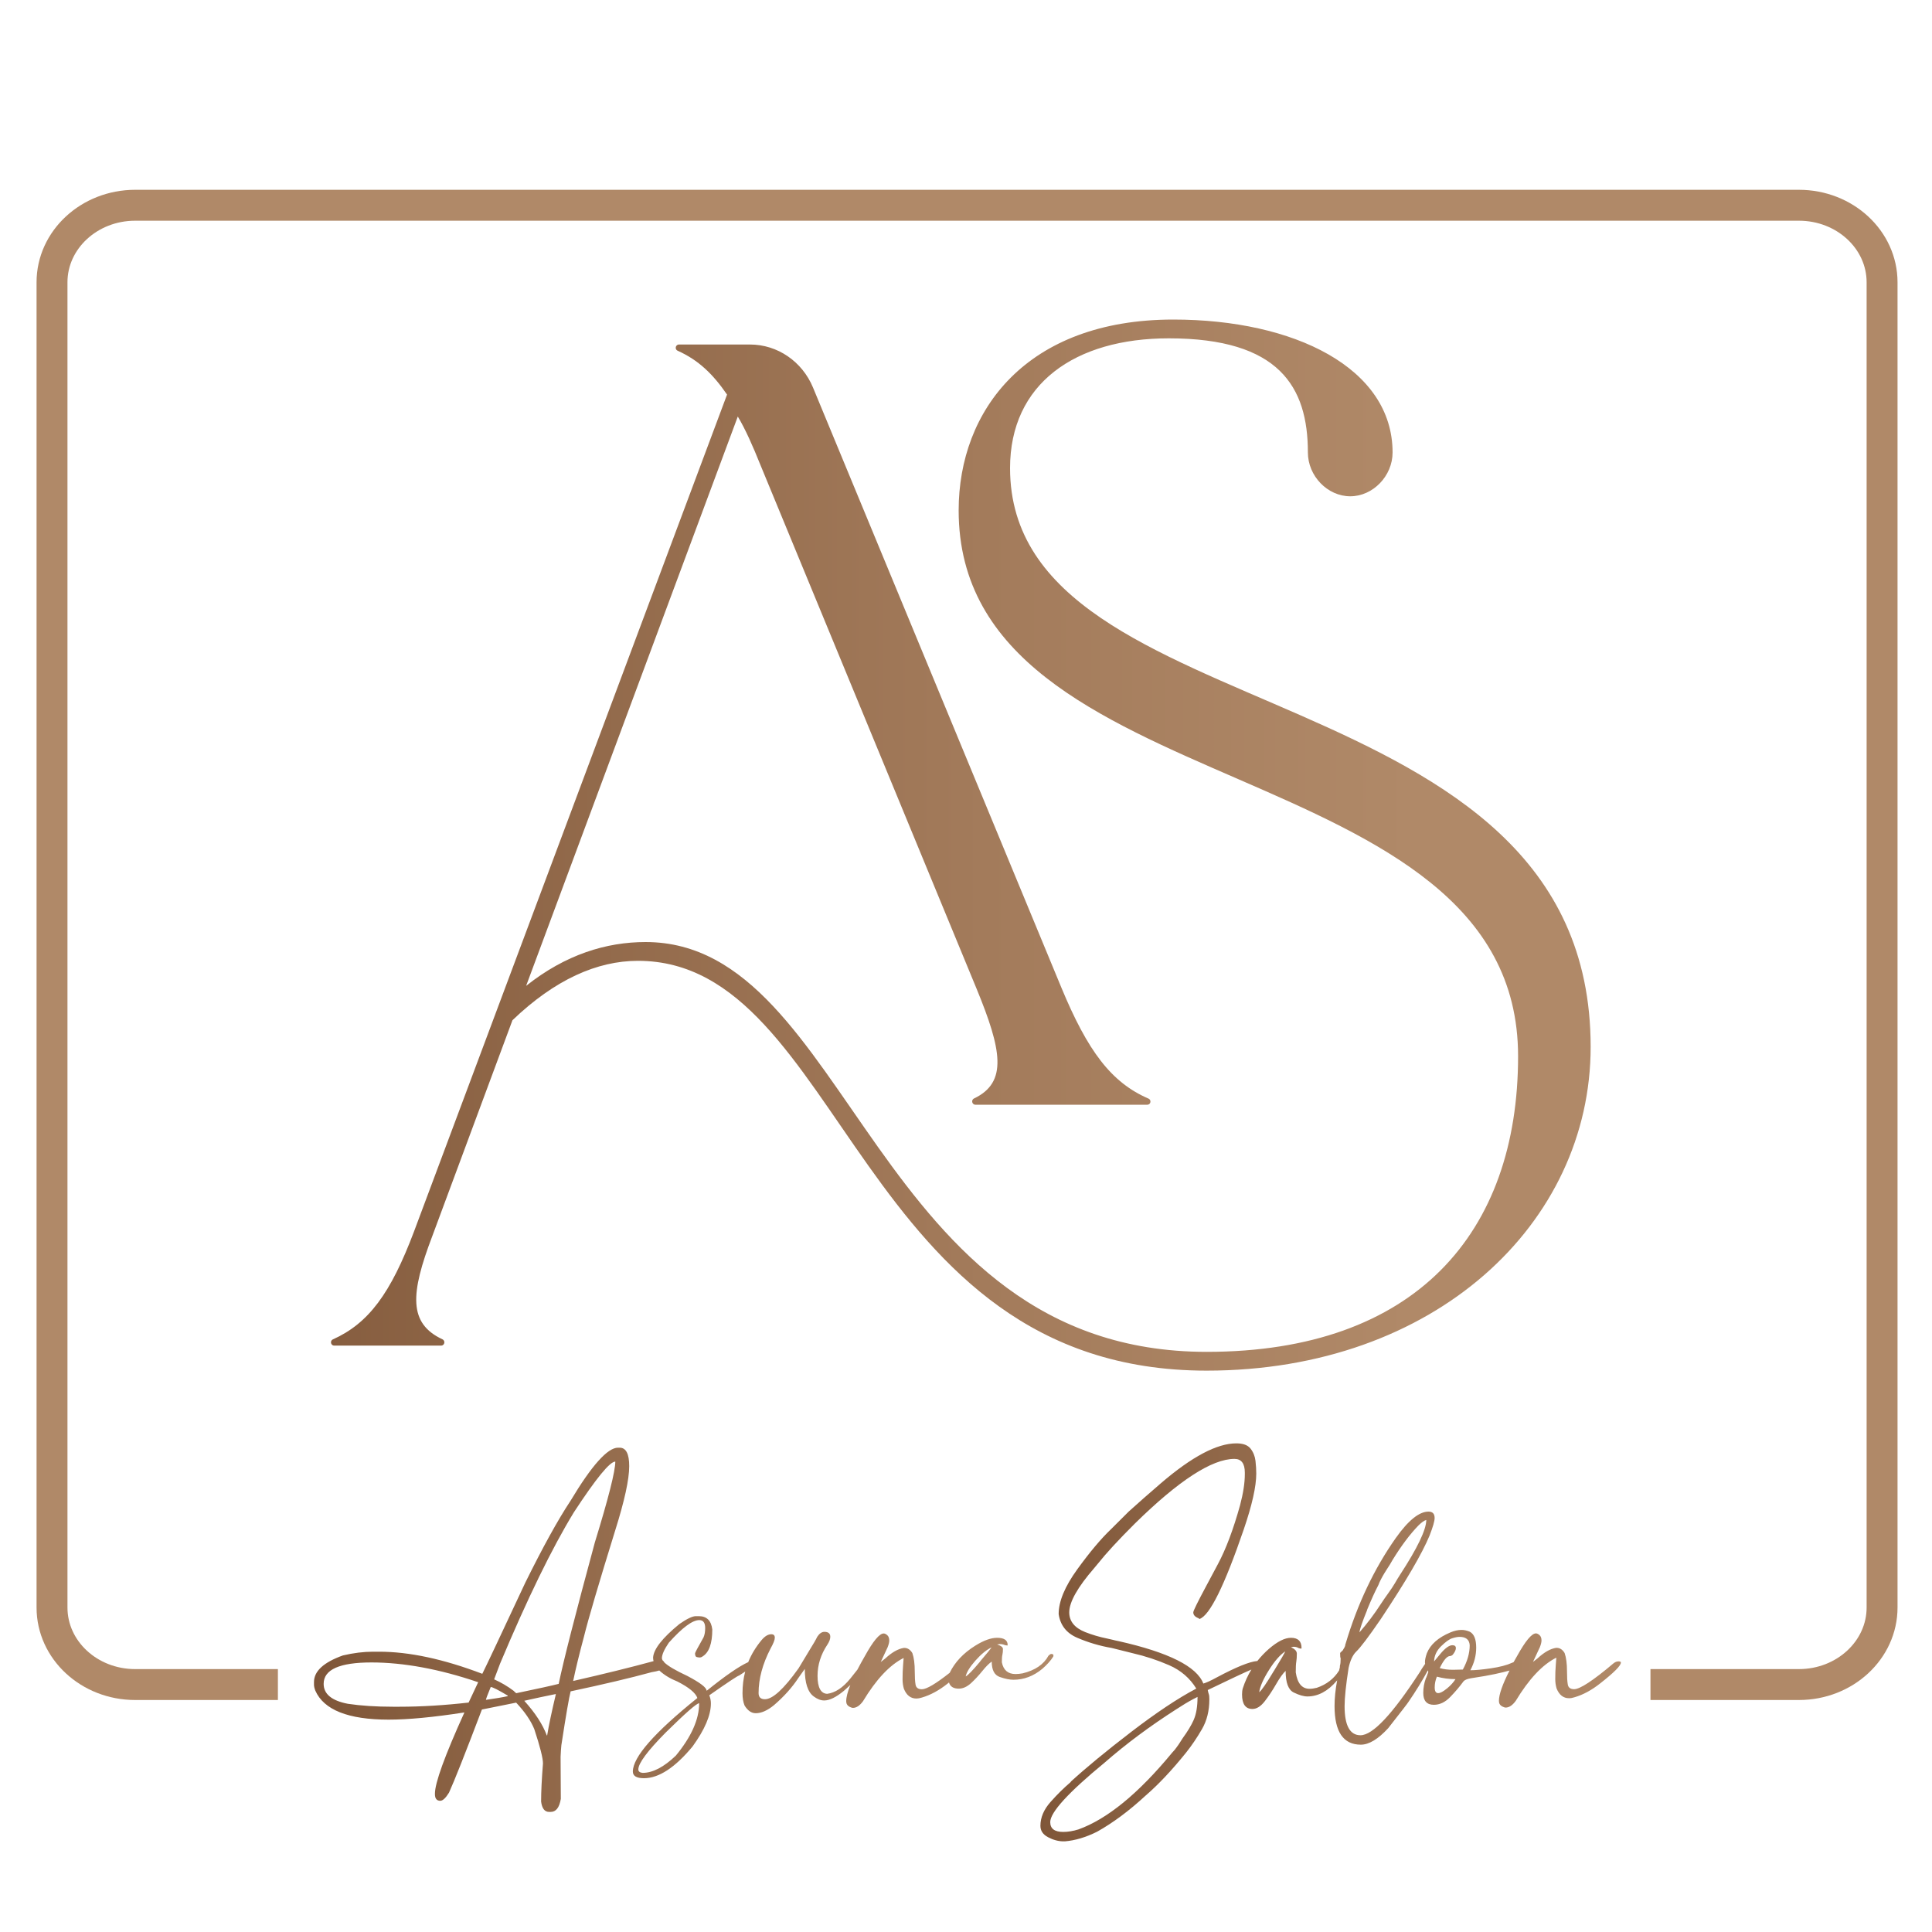
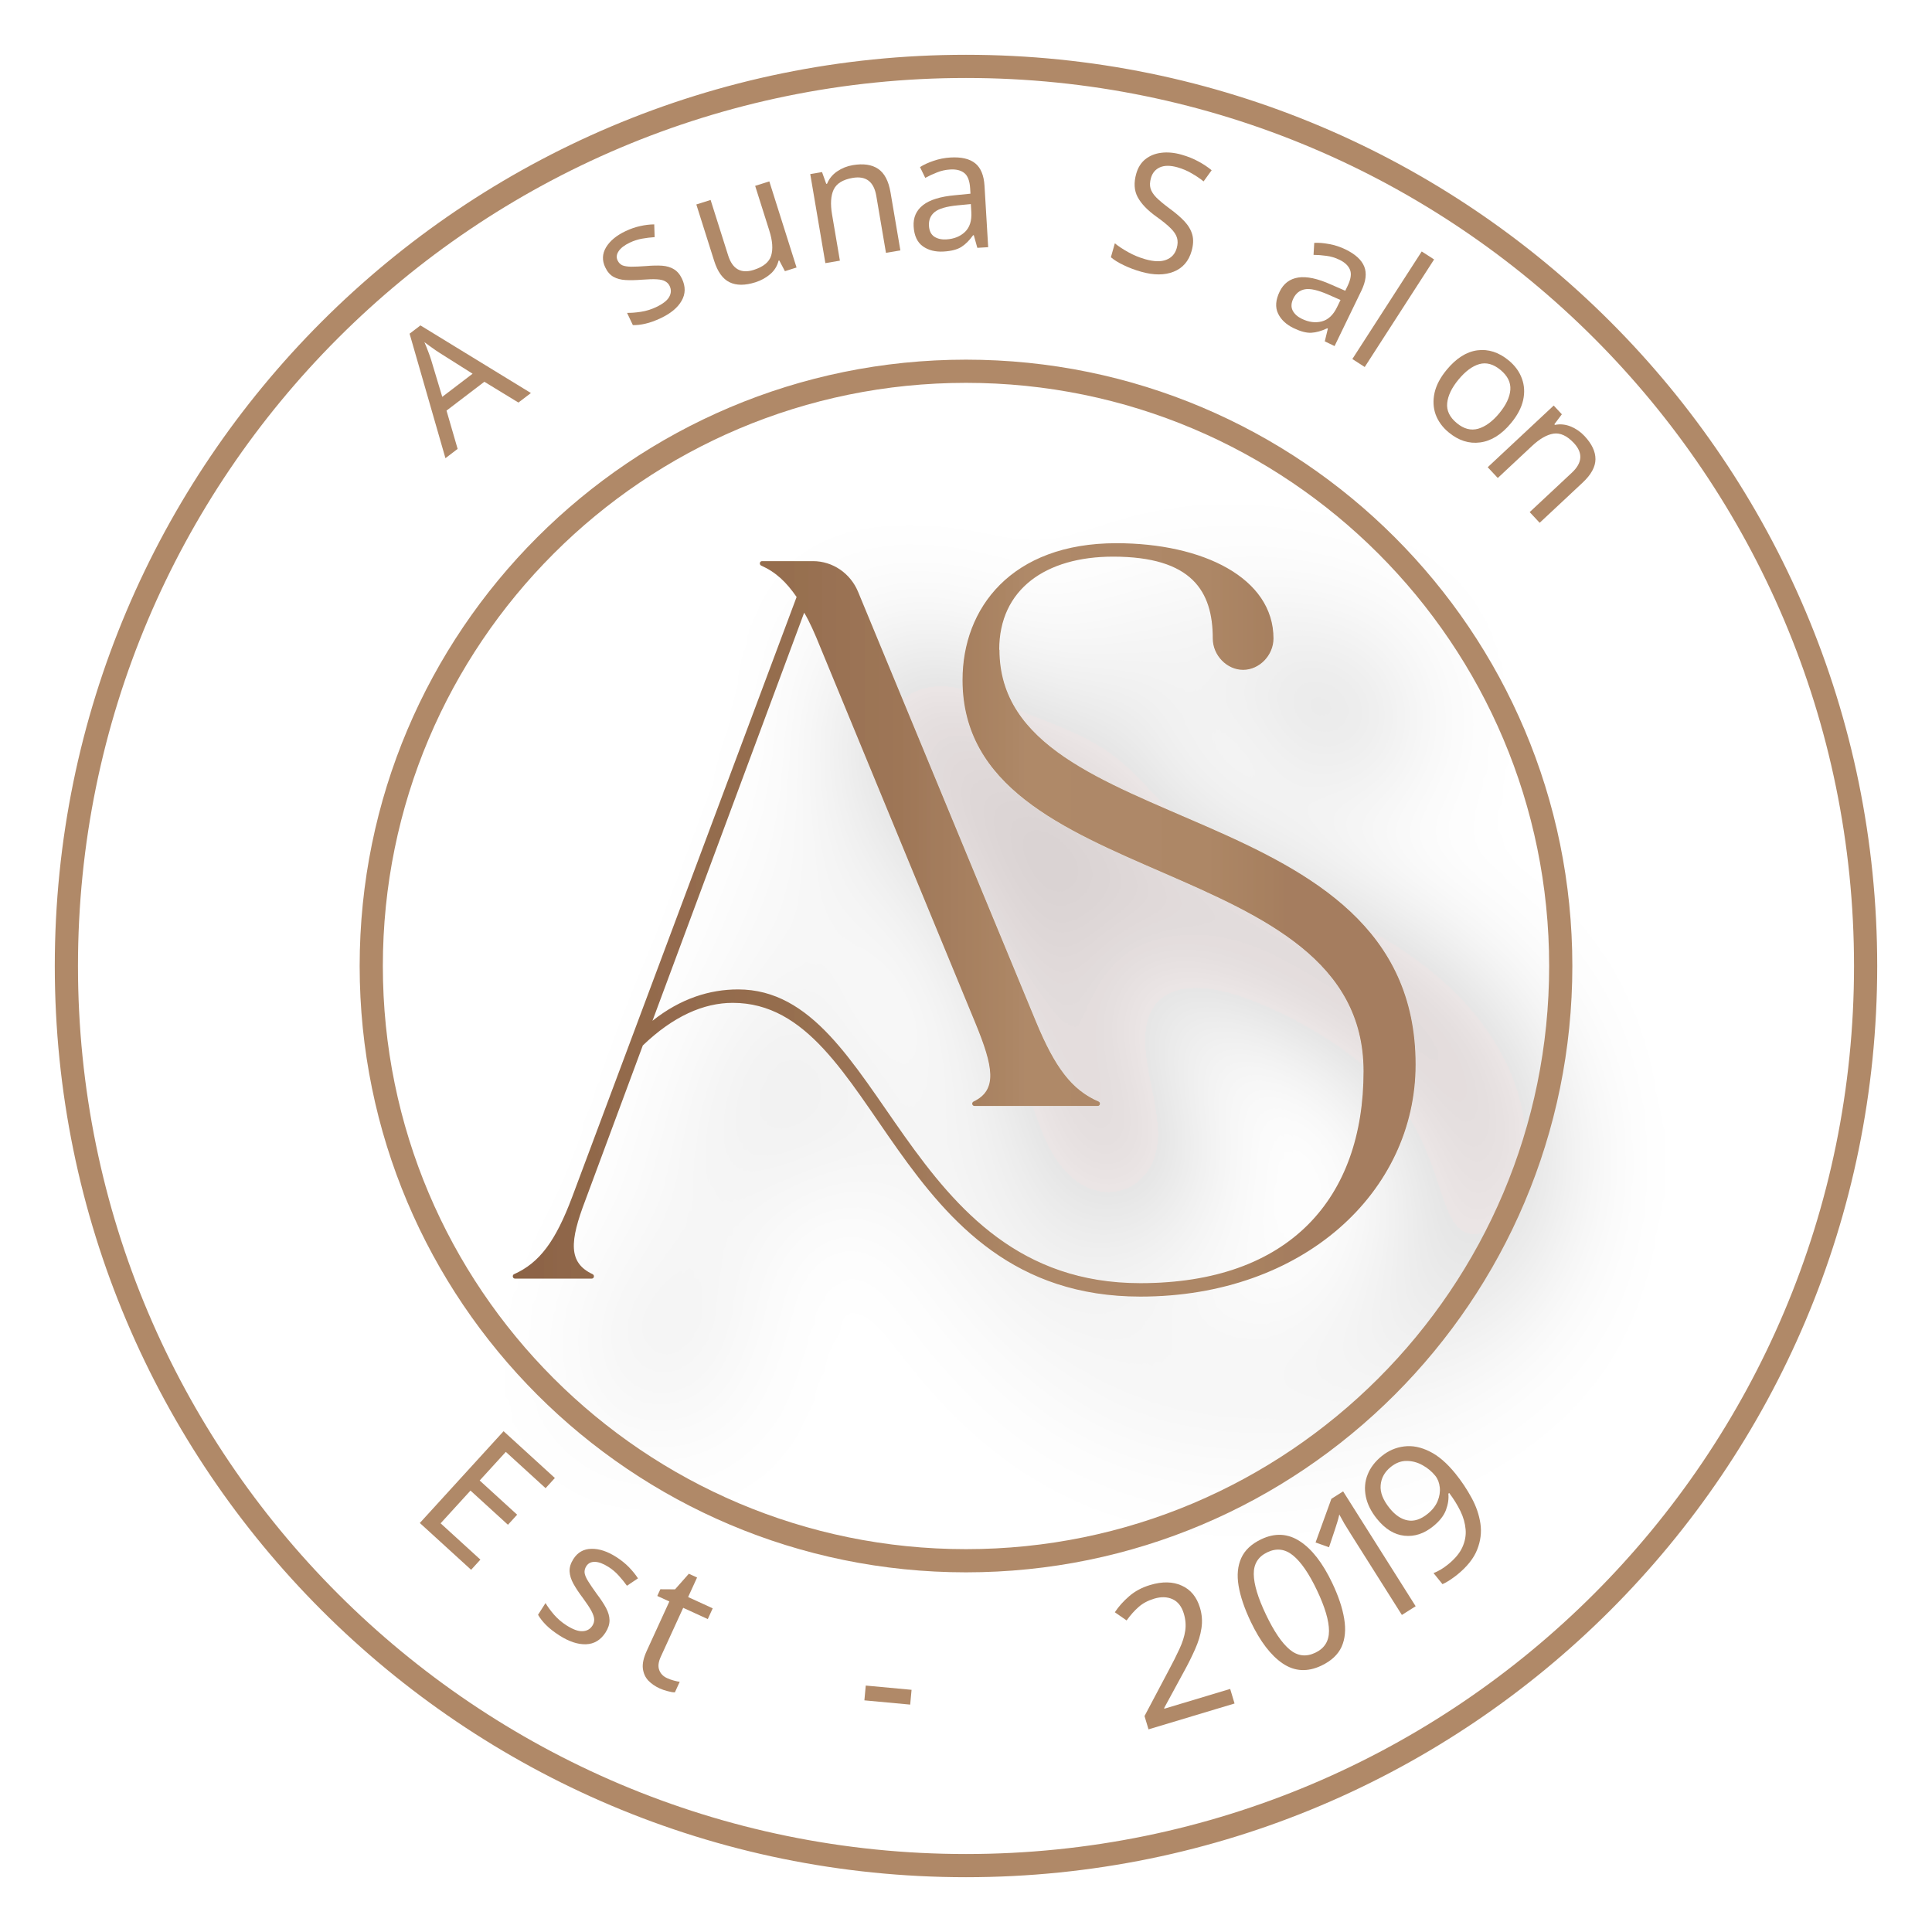
- <svg xmlns="http://www.w3.org/2000/svg" xmlns:xlink="http://www.w3.org/1999/xlink" id="Layer_1" viewBox="0 0 250 250">
+ <svg xmlns="http://www.w3.org/2000/svg" id="Layer_1" viewBox="0 0 250 250">
  <defs>
    <style>
      .cls-1 {
        fill: none;
        stroke: #b08968;
        stroke-miterlimit: 10;
-         stroke-width: 4px;
+         stroke-width: 3px;
      }

      .cls-2 {
-         fill: url(#linear-gradient-2);
+         font-size: 21.8px;
+       }
+ 
+       .cls-2, .cls-3, .cls-4 {
+         fill: #b08968;
+         font-family: Priestacy, Priestacy;
      }

      .cls-3 {
-         fill: url(#linear-gradient-3);
+         font-size: 22.51px;
+       }
+ 
+       .cls-5 {
+         fill: url(#linear-gradient);
+         filter: url(#drop-shadow-1);
      }

      .cls-4 {
-         fill: url(#linear-gradient);
+         font-size: 24.63px;
      }
    </style>
-     <linearGradient id="linear-gradient" x1="19.79" y1="109.36" x2="182.78" y2="109.36" gradientUnits="userSpaceOnUse">
-       <stop offset="0" stop-color="#7f5639" />
-       <stop offset=".03" stop-color="#81583a" />
-       <stop offset=".66" stop-color="#a37b5b" />
-       <stop offset="1" stop-color="#b08968" />
+     <linearGradient id="linear-gradient" x1="49.8" y1="119.03" x2="166.63" y2="119.03" gradientUnits="userSpaceOnUse">
+       <stop offset="0" stop-color="#82593c" />
+       <stop offset=".26" stop-color="#936a4c" />
+       <stop offset=".43" stop-color="#956d4e" />
+       <stop offset=".57" stop-color="#9e7657" />
+       <stop offset=".7" stop-color="#ad8766" />
+       <stop offset=".71" stop-color="#af8968" />
+       <stop offset=".91" stop-color="#ad8766" />
+       <stop offset=".98" stop-color="#a78060" />
+       <stop offset="1" stop-color="#a57d5e" />
    </linearGradient>
-     <linearGradient id="linear-gradient-2" x1="40.61" y1="210.88" x2="136.32" y2="210.88" gradientUnits="userSpaceOnUse">
-       <stop offset="0" stop-color="#7f5639" />
-       <stop offset=".03" stop-color="#81583a" />
-       <stop offset=".66" stop-color="#a37b5b" />
-       <stop offset="1" stop-color="#b08968" />
-     </linearGradient>
-     <linearGradient id="linear-gradient-3" x1="134.58" y1="212.54" x2="209.67" y2="212.54" xlink:href="#linear-gradient-2" />
+     <filter id="drop-shadow-1" x="52.09" y="56.06" width="171.12" height="151.92" filterUnits="userSpaceOnUse">
+       <feOffset dx="13" dy="13" />
+       <feGaussianBlur result="blur" stdDeviation="9" />
+       <feFlood flood-color="#231f20" flood-opacity=".4" />
+       <feComposite in2="blur" operator="in" />
+       <feComposite in="SourceGraphic" />
+     </filter>
  </defs>
-   <path class="cls-4" d="M130.7,60.58c0-10.93,8.41-16.8,20.54-16.8,14.28,0,18,6.27,18,14.77,0,3.04,2.54,5.67,5.48,5.67s5.48-2.63,5.48-5.67c0-10.93-12.72-17.2-28.37-17.2-18.98,0-27.78,11.74-27.78,24.69,0,38.46,72.39,30.76,72.39,70.64,0,22.87-13.3,38.25-40.3,38.25-43.24,0-45.99-53.03-72.6-53.03-5.09,0-10.37,1.62-15.46,5.67l27.39-73.67c.98,1.62,1.96,3.85,2.93,6.27l27.98,67.8c3.22,7.84,4.06,12.08-.34,14.17-.23.11-.31.4-.17.62.08.12.2.19.34.19h22.26c.13,0,.26-.07.33-.18.14-.22.05-.51-.18-.61-4.82-2.08-7.87-6.14-11.29-14.39l-32.13-77.63c-1.4-3.37-4.6-5.56-8.15-5.56h-9.2c-.13,0-.26.07-.34.19-.14.22-.06.51.17.61,2.69,1.21,4.55,2.99,6.4,5.68l-40.5,108.28c-3.03,8.04-5.88,11.9-10.51,13.98-.23.1-.31.4-.17.61.07.12.2.19.34.19h13.85c.14,0,.26-.07.34-.19.14-.22.06-.51-.17-.62-4.43-2.07-4.16-5.91-1.32-13.36l10.37-27.93c5.48-5.26,10.96-7.69,16.24-7.69,26.61,0,28.38,53.03,73.58,53.03,29.54,0,49.7-19.03,49.7-41.9,0-49.18-75.13-40.28-75.13-74.89Z" />
-   <g>
-     <path class="cls-2" d="M136.29,214.31l.03-.09c0-.14-.1-.2-.31-.2-.09.02-.2.09-.34.23-.61,1.13-1.73,1.89-3.34,2.28-.34.06-.65.09-.92.09-.98,0-1.57-.51-1.77-1.52,0-.45.02-.78.07-.98.05-.2.07-.46.07-.76-.02-.23-.27-.41-.75-.57l.34-.05c.25,0,.48.05.68.14l.31.05.03-.07c0-.62-.46-.93-1.36-.93-.8,0-1.74.34-2.83,1.02-1.54.96-2.64,2.13-3.31,3.51-1.8,1.42-3,2.13-3.6,2.13-.48,0-.76-.21-.82-.62-.07-.41-.1-.97-.1-1.67,0-1-.1-1.79-.31-2.39-.27-.45-.62-.67-1.03-.67h-.07c-.73.11-1.54.56-2.41,1.37l-.58.45.89-1.91c.14-.36.21-.65.21-.86,0-.32-.09-.55-.26-.7-.17-.15-.33-.22-.46-.22-.55,0-1.36.98-2.44,2.93-.36.62-.68,1.21-.96,1.75-.23.3-.54.69-.93,1.17-.96,1.18-1.96,1.83-2.99,1.96-.82-.04-1.24-.82-1.24-2.32,0-1.42.42-2.77,1.27-4.04.25-.38.38-.72.38-1.02,0-.42-.25-.64-.76-.64-.34,0-.65.21-.93.64-.16.34-.49.92-1,1.73-.5.82-.97,1.6-1.41,2.34-1.9,2.67-3.36,4.01-4.36,4.01-.55,0-.82-.27-.82-.8,0-1.85.52-3.77,1.55-5.76.37-.66.55-1.12.55-1.4,0-.3-.15-.45-.45-.45-.41,0-.82.24-1.24.73-.75.9-1.34,1.86-1.75,2.88-1.18.53-2.96,1.76-5.33,3.67h-.07c0-.38-.82-1.01-2.47-1.88-1.53-.71-2.53-1.3-2.99-1.76-.05-.11-.12-.19-.21-.25-.06-.1-.1-.2-.1-.28,0-.47.3-1.14.89-2.01,1.74-1.95,3.06-2.93,3.95-2.93.5,0,.76.34.76,1.02,0,.49-.07.89-.21,1.21-.73,1.29-1.1,1.98-1.1,2.07,0,.3.08.46.24.49.16.03.26.05.31.05.16,0,.3-.04.41-.13.85-.51,1.27-1.68,1.27-3.5-.14-1.15-.72-1.72-1.75-1.72h-.38c-.44,0-1.15.34-2.13,1.02-2.2,1.8-3.33,3.25-3.4,4.33,0,.15.02.31.06.47-2.97.81-6.43,1.66-10.37,2.56h-.03c.32-1.55.79-3.48,1.41-5.79.53-2.16,1.87-6.72,4.02-13.66,1.21-3.84,1.82-6.62,1.82-8.34,0-1.59-.41-2.39-1.24-2.39h-.21c-1.35,0-3.4,2.29-6.15,6.88-1.63,2.46-3.57,5.98-5.84,10.57-3.18,6.81-5.04,10.75-5.57,11.81-5.02-1.91-9.46-2.86-13.33-2.86h-.82c-1.21,0-2.51.16-3.88.48-2.5.89-3.75,2.04-3.75,3.44v.35c0,.21.06.47.17.76,1.1,2.5,4.26,3.76,9.49,3.76,2.54,0,5.78-.31,9.73-.92h.07c-2.54,5.6-3.81,9.1-3.81,10.5v.06c0,.57.23.86.69.86.32,0,.7-.35,1.13-1.05.69-1.51,2.11-5.09,4.26-10.76l4.43-.89c1.1,1.17,1.88,2.3,2.34,3.41.76,2.29,1.13,3.78,1.13,4.46-.16,2.02-.24,3.66-.24,4.93.11.89.46,1.34,1.03,1.34h.21c.69,0,1.12-.56,1.31-1.69,0-1.36-.01-3.17-.03-5.44.02-.57.06-1.07.1-1.5.6-3.91,1-6.23,1.2-6.97,4.28-.91,7.78-1.74,10.48-2.48.4-.06.72-.14.99-.22.66.6,1.44,1.07,2.35,1.43,1.49.76,2.35,1.47,2.58,2.13-5.57,4.48-8.35,7.65-8.35,9.52,0,.57.48.86,1.44.86,1.92,0,4.02-1.37,6.29-4.11,1.58-2.19,2.37-4.04,2.37-5.57,0-.36-.07-.71-.21-1.05,2.43-1.7,3.71-2.55,3.85-2.55.29-.19.56-.36.8-.52-.24.89-.35,1.83-.35,2.81,0,.62.09,1.15.27,1.59.41.66.89.99,1.44.99.73,0,1.52-.35,2.37-1.05,1.28-1.1,2.34-2.28,3.16-3.53l.82-1.15c0,1.82.39,3.01,1.17,3.57.46.34.9.51,1.34.51.69,0,1.53-.41,2.54-1.24.29-.26.57-.51.84-.76-.35.88-.53,1.58-.53,2.1,0,.15.03.29.1.41.07.13.19.23.36.32.17.08.3.13.4.13.46,0,.89-.29,1.31-.86,1.7-2.82,3.45-4.69,5.26-5.6l-.07.92c-.05.57-.07,1.19-.07,1.85,0,.42.06.83.17,1.21.34.85.88,1.27,1.62,1.27.21,0,.45-.04.72-.13,1.1-.32,2.21-.92,3.33-1.81.06-.05.11-.09.17-.14.15.53.57.8,1.26.8.55,0,1.07-.24,1.59-.71.51-.47,1-1,1.47-1.58.47-.58.87-.98,1.21-1.21,0,1.09.35,1.75,1.04,1.99.69.24,1.28.36,1.76.36,1.36,0,2.61-.47,3.75-1.42.61-.53,1.09-1.06,1.43-1.61ZM60.65,220.31c-3.18.36-6.16.54-8.94.54h-.89c-2.2,0-4.14-.13-5.81-.38-2.08-.4-3.13-1.26-3.13-2.58,0-1.85,2.06-2.77,6.19-2.77s8.79.85,13.78,2.55h.03l-1.24,2.64ZM65.7,219.48c-.66.15-1.6.31-2.82.48,0-.11.21-.66.62-1.66.23,0,.96.37,2.2,1.11v.06ZM70.79,224.57h-.03c-.53-1.42-1.5-2.92-2.92-4.49,1.4-.32,2.74-.6,4.02-.86h.07c-.53,2.23-.91,4.01-1.13,5.35ZM72.3,217.89c-.82.21-2.66.62-5.5,1.21-.21-.17-.31-.27-.31-.29-.82-.62-1.67-1.11-2.54-1.5v-.03l.76-2.01c3.53-8.4,6.71-14.93,9.55-19.58,2.86-4.37,4.65-6.56,5.36-6.56,0,1.23-.88,4.72-2.65,10.47-2.5,9.23-4.06,15.32-4.67,18.27ZM87.45,227.18c-1.56,1.49-2.99,2.23-4.3,2.23-.37-.04-.55-.19-.55-.45,0-.79,1.18-2.38,3.54-4.77,2.57-2.53,4.01-3.79,4.33-3.79,0,2.08-1.01,4.34-3.02,6.78ZM126.84,214.99c-.96,1.15-1.58,1.79-1.88,1.94.11-.54.53-1.22,1.26-2.05.73-.82,1.42-1.39,2.08-1.71-.09.17-.58.77-1.47,1.81Z" />
-     <path class="cls-3" d="M209.36,214.99c-.18,0-.38.09-.58.25-2.64,2.23-4.33,3.34-5.09,3.34-.48,0-.76-.21-.82-.62-.07-.41-.1-.97-.1-1.67,0-1-.1-1.79-.31-2.39-.27-.45-.62-.67-1.03-.67h-.07c-.73.11-1.54.56-2.41,1.37l-.58.45.89-1.91c.14-.36.21-.65.21-.86,0-.32-.09-.55-.26-.7-.17-.15-.33-.22-.46-.22-.55,0-1.36.98-2.44,2.93-.16.27-.3.53-.45.79-.06.02-.11.04-.17.07-.69.32-1.61.56-2.77.73-1.16.17-2.04.25-2.66.25.5-.93.76-1.91.76-2.93,0-1.1-.29-1.79-.86-2.07-.37-.15-.71-.22-1.03-.22-.46,0-.94.11-1.44.32-1.58.66-2.6,1.56-3.06,2.71-.16.47-.24.84-.24,1.11,0,.08,0,.17.02.25-.33.48-.57.84-.7,1.09-3.53,5.43-6.08,8.15-7.66,8.15-1.37,0-2.06-1.25-2.06-3.76,0-1.08.17-2.74.52-4.97.21-.95.53-1.64.96-2.07.55-.51,1.62-1.92,3.2-4.23,3.25-4.88,5.36-8.49,6.32-10.82.43-1.1.65-1.86.65-2.26,0-.55-.26-.83-.79-.83-1.21,0-2.62,1.14-4.23,3.41-2.8,3.97-4.96,8.53-6.5,13.69l-.03.06c0,.19-.09.41-.27.67-.02.08-.1.18-.22.27-.13.1-.19.18-.19.24,0,.36.02.57.07.64,0,.45-.03.77-.1.99v.16c-.04.15-.07.29-.1.43-.66,1.06-1.62,1.81-2.89,2.24-.34.08-.65.13-.93.13-.99,0-1.58-.71-1.79-2.13,0-.64.02-1.1.07-1.38.05-.29.07-.64.07-1.07-.02-.32-.27-.58-.76-.8l.34-.06c.25,0,.48.06.69.19l.31.06.03-.1c0-.87-.46-1.31-1.37-1.31-.8,0-1.75.48-2.85,1.43-.56.49-1.05,1.01-1.5,1.57-1,.08-2.75.79-5.24,2.12-.82.45-1.41.71-1.75.8-.85-2.21-4.49-4.03-10.93-5.48-.32-.06-.6-.13-.84-.19-.24-.06-.48-.12-.7-.16-.96-.19-1.9-.47-2.82-.83-1.37-.55-2.06-1.4-2.06-2.55,0-1.34,1.08-3.25,3.23-5.73l.45-.54c1.08-1.36,2.68-3.1,4.81-5.22,5.68-5.58,9.98-8.37,12.89-8.37.89,0,1.34.59,1.34,1.78v.19c0,1.15-.21,2.49-.62,4.04-.87,3.12-1.82,5.65-2.85,7.58l-1.58,2.96c-1.08,2.02-1.62,3.12-1.62,3.31,0,.34.23.59.69.76l.1.1c1.33-.42,3.24-4.29,5.74-11.59,1.08-3.16,1.62-5.57,1.62-7.23,0-.49-.03-1.03-.1-1.64-.07-.6-.28-1.13-.64-1.59-.36-.46-.97-.68-1.84-.68-2.5,0-5.75,1.72-9.76,5.16-1.56,1.34-2.94,2.56-4.16,3.66l-2.3,2.29c-1.31,1.25-2.76,2.98-4.36,5.19-1.6,2.21-2.41,4.14-2.41,5.79.21,1.44,1.01,2.47,2.41,3.07,1.4.6,2.89,1.05,4.47,1.32l2.68.67c1.65.38,3.23.9,4.74,1.56,1.51.66,2.68,1.67,3.51,3.02-2.41,1.27-5.22,3.15-8.44,5.62-3.22,2.47-5.8,4.6-7.75,6.38l-.1.13c-.82.7-1.68,1.54-2.56,2.53-.88.99-1.32,2.02-1.32,3.1,0,.64.33,1.13,1,1.48.66.35,1.33.53,1.99.53h.17c1.33-.11,2.71-.52,4.16-1.24,2.06-1.15,4.16-2.71,6.29-4.68,1.65-1.42,3.39-3.27,5.22-5.54.76-.95,1.45-1.98,2.08-3.07.63-1.09.95-2.37.95-3.84,0-.32-.02-.54-.07-.67-.05-.13-.09-.31-.14-.54,2.82-1.36,4.7-2.25,5.65-2.65-.46.75-.83,1.56-1.11,2.42-.07.23-.1.5-.1.8,0,1.25.45,1.88,1.34,1.88.55,0,1.08-.33,1.6-1,.52-.67,1.01-1.41,1.48-2.23.47-.82.88-1.38,1.22-1.7,0,1.53.35,2.46,1.05,2.8.7.34,1.29.51,1.77.51,1.37,0,2.63-.67,3.78-2.01.02-.03.04-.06.07-.08-.23,1.21-.34,2.33-.34,3.33,0,3.33,1.13,5,3.4,5,1.05,0,2.23-.71,3.54-2.13,1.72-2.19,2.6-3.33,2.65-3.44.92-1.34,1.74-2.67,2.47-4.01l.02-.04c.03.08.05.16.05.23-.11.3-.18.49-.21.57-.02.09-.06.16-.1.22-.23.62-.34,1.25-.34,1.91,0,1.02.46,1.53,1.37,1.53.76,0,1.46-.33,2.11-1,.65-.67,1.23-1.35,1.74-2.05.16-.17.47-.3.93-.38,1.37-.21,2.41-.39,3.09-.54.78-.17,1.42-.32,1.92-.46-.91,1.79-1.37,3.09-1.37,3.93,0,.15.03.29.1.41.07.13.19.23.36.32.17.08.3.13.4.13.46,0,.89-.29,1.31-.86,1.7-2.82,3.45-4.69,5.26-5.6l-.07.92c-.05.57-.07,1.19-.07,1.85,0,.42.06.83.17,1.21.34.85.88,1.27,1.62,1.27.21,0,.45-.04.72-.13,1.1-.32,2.21-.92,3.33-1.81,1.76-1.38,2.65-2.27,2.65-2.67v-.06c-.05-.06-.15-.1-.31-.1ZM176.89,208.34c.55-1.34,1.04-2.42,1.48-3.25.05-.11.09-.22.14-.35.25-.53.55-1.06.89-1.58.34-.52.61-.95.79-1.29,1.15-1.87,2.27-3.36,3.37-4.49.39-.38.72-.62,1-.7,0,1.25-1.13,3.62-3.4,7.1-.21.32-.42.67-.65,1.07-.23.39-.51.82-.84,1.27-.33.46-.66.93-.98,1.42-.85,1.32-1.78,2.55-2.78,3.69.05-.42.38-1.39,1-2.9ZM154.47,222.55c-.33.73-.81,1.52-1.43,2.37-.32.53-.66,1.03-1.03,1.5l-.34.38c-4.35,5.28-8.4,8.59-12.13,9.93-.69.21-1.34.32-1.96.32-1.12,0-1.68-.42-1.68-1.27,0-1.27,2.35-3.84,7.04-7.7,2.77-2.42,5.85-4.71,9.24-6.88l.65-.41c.69-.45,1.4-.85,2.13-1.21,0,1.25-.17,2.24-.5,2.98ZM164.83,216.23c-.96,1.61-1.59,2.53-1.89,2.74.11-.76.54-1.72,1.27-2.88.73-1.16,1.43-1.96,2.1-2.4-.09.23-.58,1.08-1.48,2.55ZM187.23,218.49c-.48.4-.86.6-1.13.6-.3,0-.45-.24-.45-.73s.09-.93.28-1.4c.78.21,1.58.32,2.41.32-.25.4-.62.81-1.1,1.21ZM189.29,216.04l-1.27.03c-.64,0-1.21-.07-1.72-.22.5-1.04.95-1.56,1.34-1.56.09,0,.21-.05.34-.16.27-.34.41-.63.41-.86,0-.25-.15-.38-.45-.38-.41,0-.93.37-1.55,1.11l-.82.99c.02-.74.33-1.4.91-1.97.58-.57,1.07-.92,1.44-1.03.38-.12.69-.18.95-.18.82,0,1.26.36,1.31,1.08,0,1.02-.3,2.07-.89,3.15Z" />
-   </g>
-   <path class="cls-1" d="M35.96,217.98h-18.47c-5.94,0-10.76-4.46-10.76-9.97V36.53c0-5.5,4.82-9.97,10.76-9.97h215.29c5.94,0,10.76,4.46,10.76,9.97v171.48c0,5.5-4.82,9.97-10.76,9.97h-19.21" />
+   <path class="cls-5" d="M129.3,84.07c0-7.83,6.03-12.04,14.73-12.04,10.24,0,12.9,4.5,12.9,10.59,0,2.18,1.82,4.06,3.93,4.06s3.93-1.89,3.93-4.06c0-7.83-9.12-12.33-20.33-12.33-13.6,0-19.91,8.41-19.91,17.7,0,27.56,51.89,22.05,51.89,50.63,0,16.39-9.54,27.42-28.89,27.42-30.99,0-32.97-38.01-52.04-38.01-3.65,0-7.43,1.16-11.08,4.06l19.63-52.81c.7,1.16,1.4,2.76,2.1,4.5l20.05,48.6c2.31,5.62,2.91,8.66-.24,10.16-.16.08-.22.29-.12.44.05.08.15.13.24.13h15.96c.1,0,.19-.05.24-.13.1-.15.04-.37-.13-.44-3.46-1.49-5.64-4.4-8.09-10.31l-23.03-55.64c-1-2.42-3.3-3.98-5.84-3.98h-6.59c-.1,0-.19.05-.24.13-.1.15-.04.37.12.44,1.93.87,3.26,2.14,4.59,4.07l-29.03,77.61c-2.17,5.77-4.22,8.53-7.53,10.02-.16.07-.22.28-.12.44.05.08.14.13.24.13h9.93c.1,0,.19-.05.24-.13.1-.16.04-.36-.12-.44-3.18-1.49-2.98-4.24-.94-9.58l7.43-20.02c3.93-3.77,7.85-5.51,11.64-5.51,19.07,0,20.35,38.01,52.74,38.01,21.18,0,35.62-13.64,35.62-30.03,0-35.25-53.85-28.87-53.85-53.68Z" />
+   <circle class="cls-1" cx="125" cy="125" r="116.41" />
+   <circle class="cls-1" cx="125" cy="125" r="76.96" />
+   <text class="cls-2" transform="translate(57.64 59.29) rotate(-37.32)">
+     <tspan x="0" y="0">A</tspan>
+   </text>
+   <text class="cls-2" transform="translate(81.08 43.02) rotate(-25.34)">
+     <tspan x="0" y="0">s</tspan>
+   </text>
+   <text class="cls-2" transform="translate(91.99 38.12) rotate(-17.55)">
+     <tspan x="0" y="0">u</tspan>
+   </text>
+   <text class="cls-2" transform="translate(104.97 34.36) rotate(-9.64)">
+     <tspan x="0" y="0">n</tspan>
+   </text>
+   <text class="cls-2" transform="translate(117.42 32.61) rotate(-3.42)">
+     <tspan x="0" y="0">a</tspan>
+   </text>
+   <text class="cls-2" transform="translate(128.09 32.2) rotate(5)">
+     <tspan x="0" y="0"> </tspan>
+   </text>
+   <text class="cls-2" transform="translate(142.54 33.48) rotate(15.85)">
+     <tspan x="0" y="0">S</tspan>
+   </text>
+   <text class="cls-2" transform="translate(163.27 40.22) rotate(25.84)">
+     <tspan x="0" y="0">a</tspan>
+   </text>
+   <text class="cls-2" transform="translate(173.43 45.45) rotate(32.82)">
+     <tspan x="0" y="0">l</tspan>
+   </text>
+   <text class="cls-2" transform="translate(182.54 51.6) rotate(39.58)">
+     <tspan x="0" y="0">o</tspan>
+   </text>
+   <text class="cls-2" transform="translate(191.24 59.1) rotate(46.93)">
+     <tspan x="0" y="0">n</tspan>
+   </text>
+   <text class="cls-3" transform="translate(52.71 195.6) rotate(42.38)">
+     <tspan x="0" y="0">E</tspan>
+   </text>
+   <text class="cls-3" transform="translate(68.34 208.78) rotate(32.59)">
+     <tspan x="0" y="0">s</tspan>
+   </text>
+   <text class="cls-3" transform="translate(80.34 215.94) rotate(24.61)">
+     <tspan x="0" y="0">t</tspan>
+   </text>
+   <text class="cls-3" transform="translate(93.09 221.39) rotate(15.49)">
+     <tspan x="0" y="0"> </tspan>
+   </text>
+   <text class="cls-4" transform="translate(110.35 225.55) rotate(5.3)">
+     <tspan x="0" y="0">-</tspan>
+   </text>
+   <text class="cls-4" transform="translate(128.16 226.62) rotate(-5.33)">
+     <tspan x="0" y="0"> </tspan>
+   </text>
+   <text class="cls-4" transform="translate(147.48 224.12) rotate(-16.73)">
+     <tspan x="0" y="0">2</tspan>
+   </text>
+   <text class="cls-4" transform="translate(164.55 218.32) rotate(-25.47)">
+     <tspan x="0" y="0">0</tspan>
+   </text>
+   <text class="cls-4" transform="translate(175.8 212.51) rotate(-32.27)">
+     <tspan x="0" y="0">1</tspan>
+   </text>
+   <text class="cls-4" transform="translate(184.7 206.57) rotate(-38.96)">
+     <tspan x="0" y="0">9</tspan>
+   </text>
</svg>
